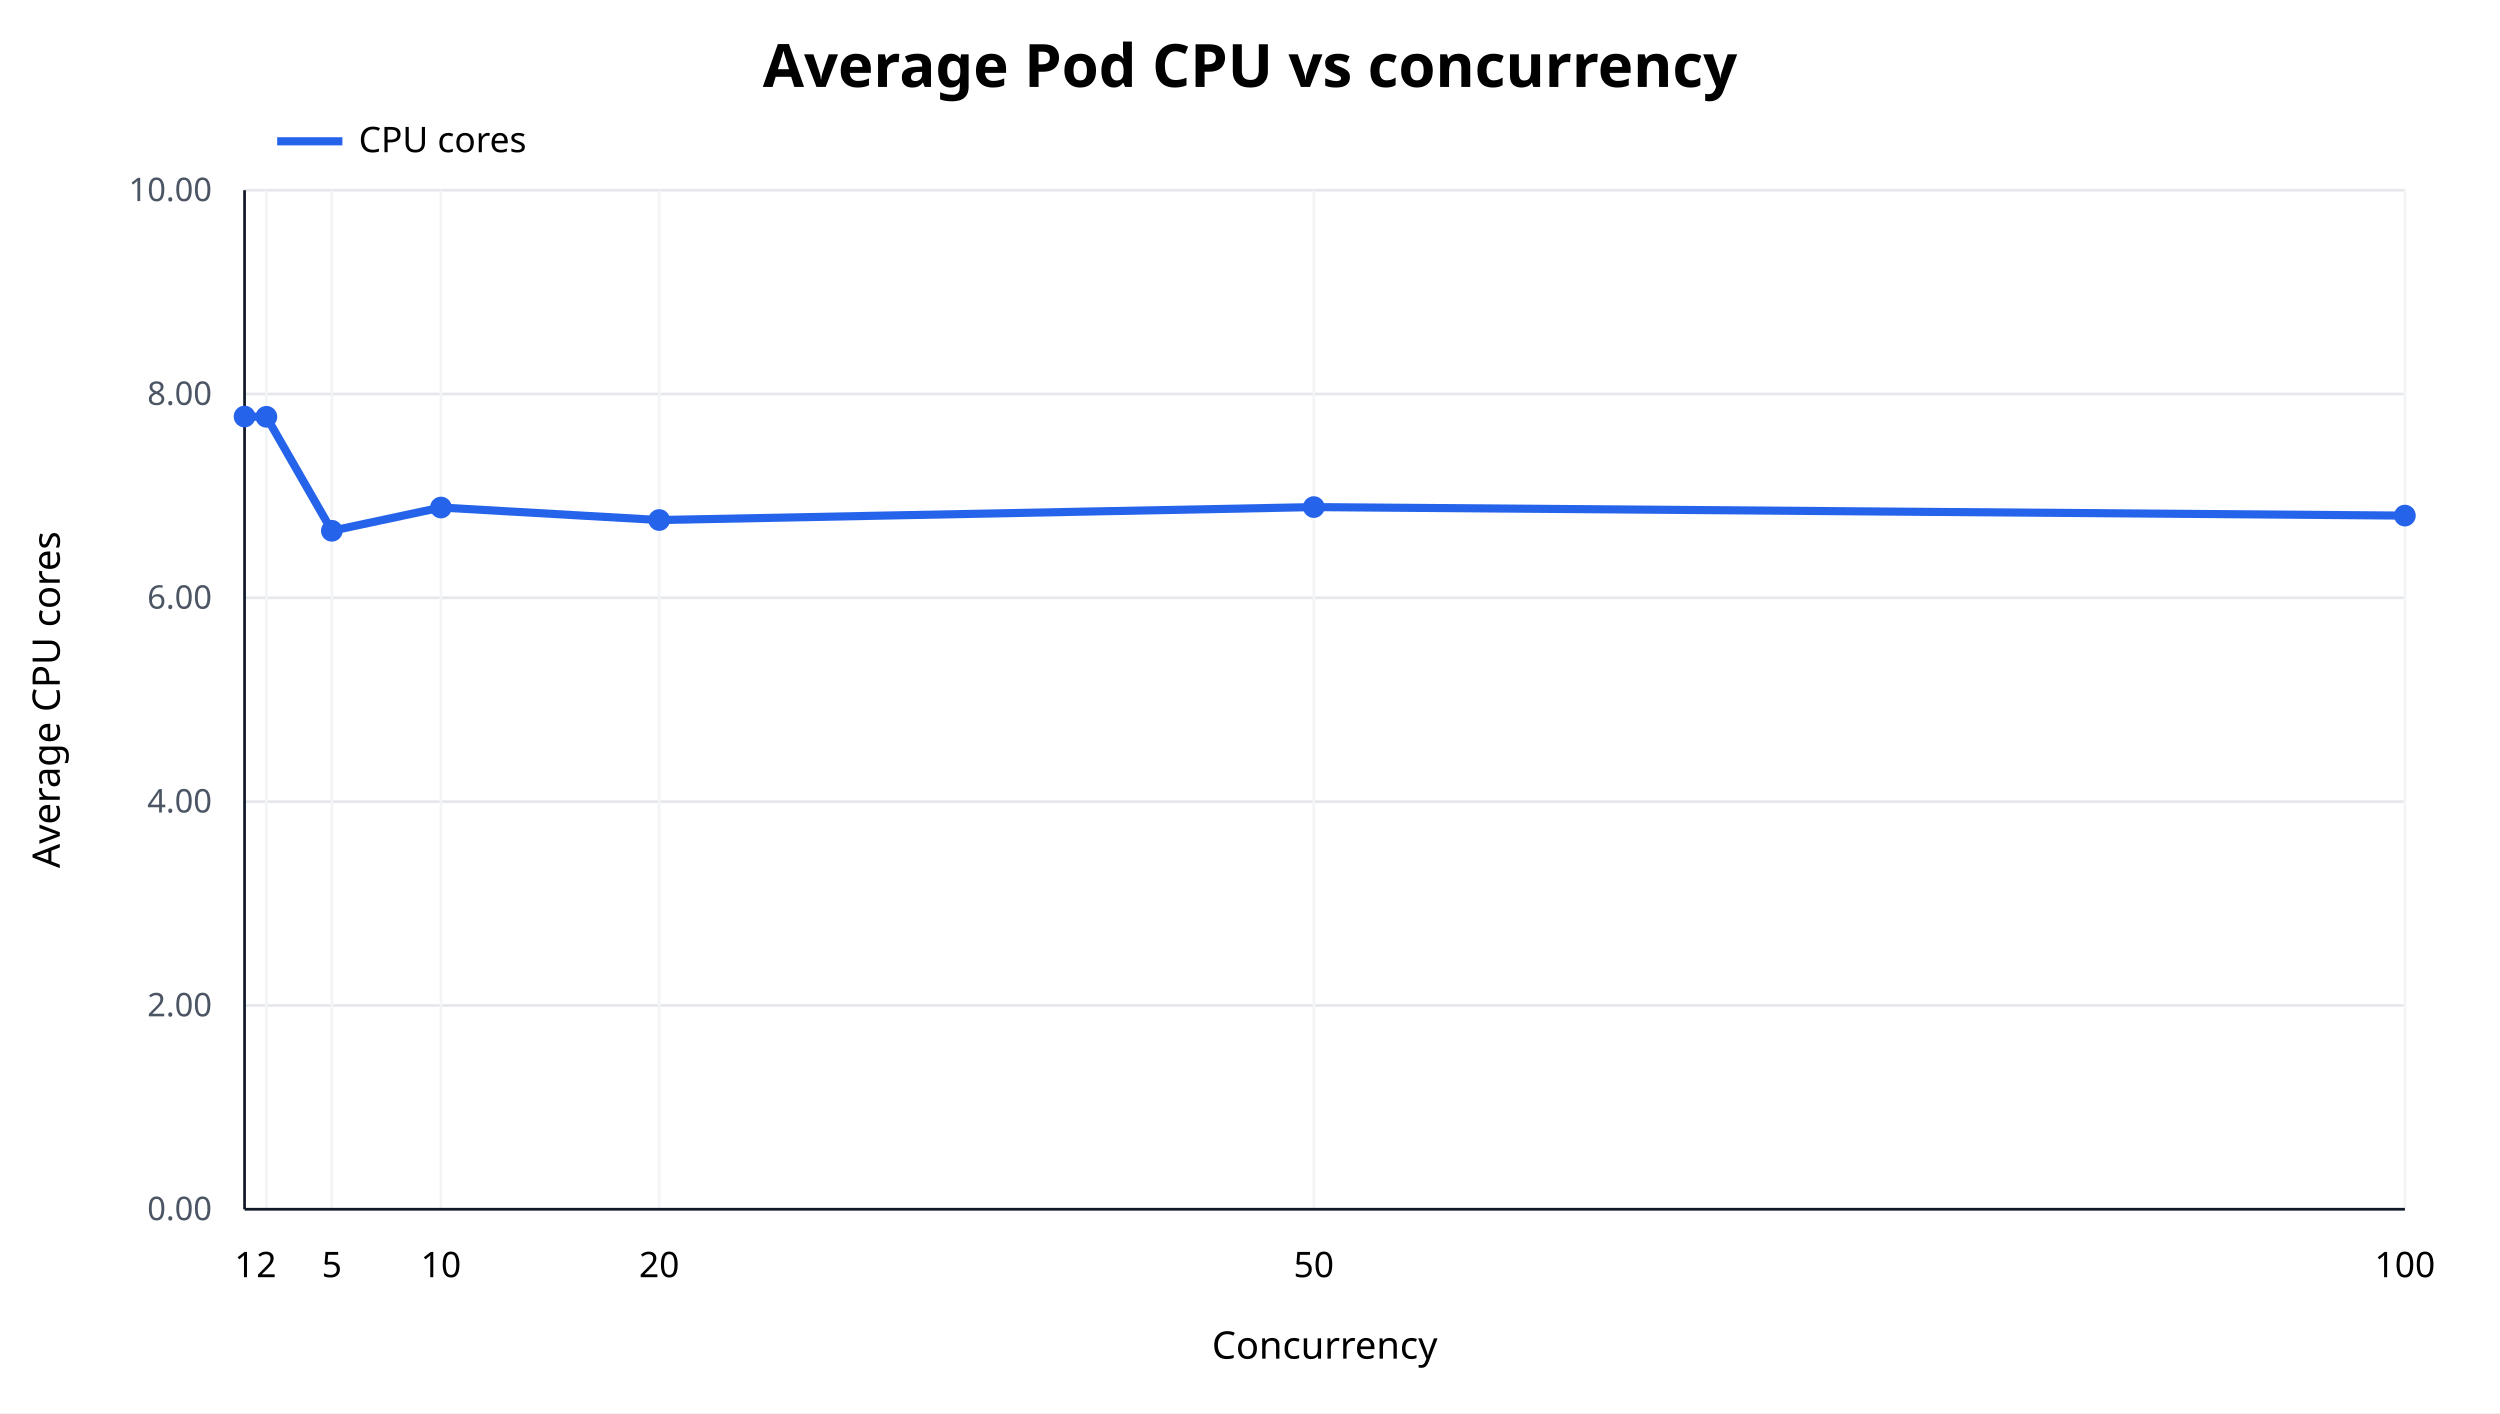
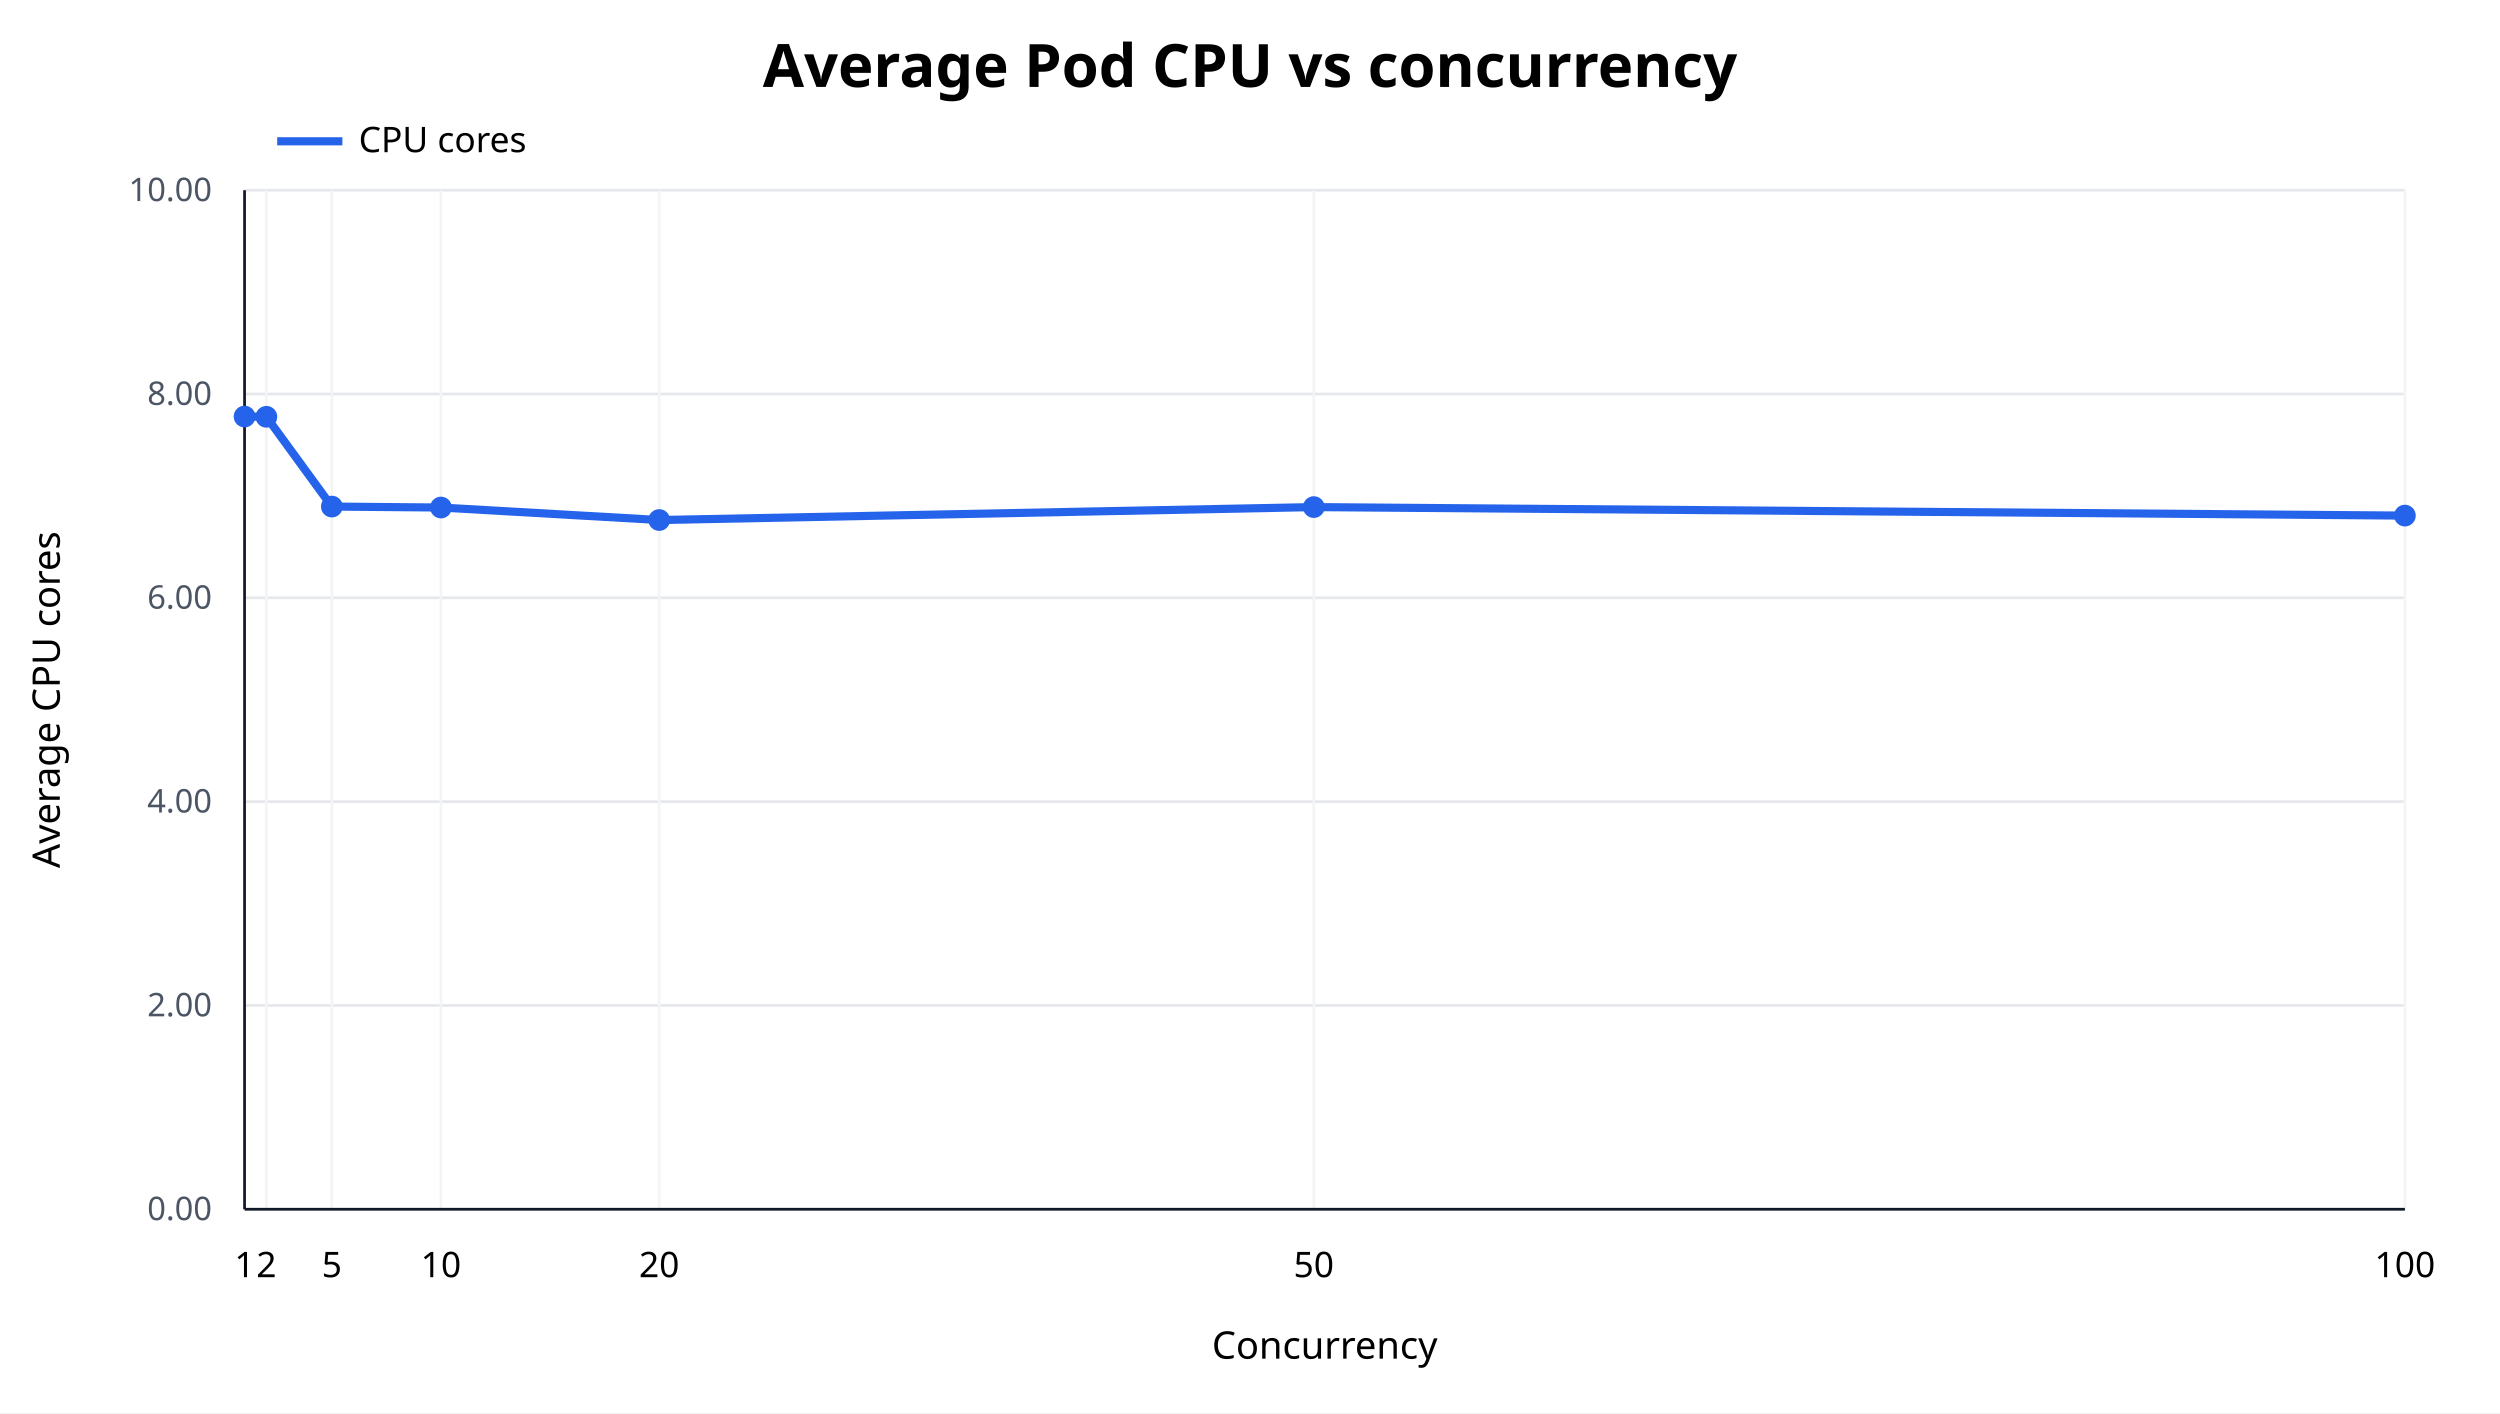
<svg xmlns="http://www.w3.org/2000/svg" width="920" height="520" viewBox="0 0 920 520">
  <rect width="100%" height="100%" fill="white" />
  <text x="460.0" y="32" text-anchor="middle" font-size="22" font-family="sans-serif" font-weight="600">Average Pod CPU vs concurrency</text>
  <line x1="90" y1="445.00" x2="885" y2="445.00" stroke="#e5e7eb" />
  <text x="78" y="449.00" text-anchor="end" font-size="12" font-family="sans-serif" fill="#4b5563">0.00</text>
  <line x1="90" y1="370.00" x2="885" y2="370.00" stroke="#e5e7eb" />
  <text x="78" y="374.00" text-anchor="end" font-size="12" font-family="sans-serif" fill="#4b5563">2.00</text>
  <line x1="90" y1="295.00" x2="885" y2="295.00" stroke="#e5e7eb" />
  <text x="78" y="299.00" text-anchor="end" font-size="12" font-family="sans-serif" fill="#4b5563">4.00</text>
  <line x1="90" y1="220.00" x2="885" y2="220.00" stroke="#e5e7eb" />
  <text x="78" y="224.00" text-anchor="end" font-size="12" font-family="sans-serif" fill="#4b5563">6.00</text>
  <line x1="90" y1="145.00" x2="885" y2="145.00" stroke="#e5e7eb" />
  <text x="78" y="149.00" text-anchor="end" font-size="12" font-family="sans-serif" fill="#4b5563">8.00</text>
  <line x1="90" y1="70.00" x2="885" y2="70.00" stroke="#e5e7eb" />
  <text x="78" y="74.00" text-anchor="end" font-size="12" font-family="sans-serif" fill="#4b5563">10.00</text>
  <line x1="90.00" y1="70" x2="90.00" y2="445" stroke="#f3f4f6" />
  <text x="90.00" y="470" text-anchor="middle" font-size="13" font-family="sans-serif">1</text>
  <line x1="98.03" y1="70" x2="98.03" y2="445" stroke="#f3f4f6" />
  <text x="98.03" y="470" text-anchor="middle" font-size="13" font-family="sans-serif">2</text>
  <line x1="122.12" y1="70" x2="122.12" y2="445" stroke="#f3f4f6" />
  <text x="122.12" y="470" text-anchor="middle" font-size="13" font-family="sans-serif">5</text>
  <line x1="162.27" y1="70" x2="162.27" y2="445" stroke="#f3f4f6" />
  <text x="162.27" y="470" text-anchor="middle" font-size="13" font-family="sans-serif">10</text>
  <line x1="242.58" y1="70" x2="242.58" y2="445" stroke="#f3f4f6" />
  <text x="242.58" y="470" text-anchor="middle" font-size="13" font-family="sans-serif">20</text>
  <line x1="483.48" y1="70" x2="483.48" y2="445" stroke="#f3f4f6" />
  <text x="483.48" y="470" text-anchor="middle" font-size="13" font-family="sans-serif">50</text>
  <line x1="885.00" y1="70" x2="885.00" y2="445" stroke="#f3f4f6" />
  <text x="885.00" y="470" text-anchor="middle" font-size="13" font-family="sans-serif">100</text>
  <line x1="90" y1="70" x2="90" y2="445" stroke="#111827" />
  <line x1="90" y1="445" x2="885" y2="445" stroke="#111827" />
  <text x="487.5" y="500" text-anchor="middle" font-size="14" font-family="sans-serif">Concurrency</text>
  <text transform="translate(22 257.5) rotate(-90)" text-anchor="middle" font-size="14" font-family="sans-serif">Average CPU cores</text>
-   <polyline points="90.00,153.29 98.03,153.38 122.12,195.33 162.27,186.77 242.58,191.37 483.48,186.61 885.00,189.74" fill="none" stroke="#2563eb" stroke-width="3" />
+   <polyline points="90.00,153.29 98.03,153.38 122.12,186.42 162.27,186.77 242.58,191.37 483.48,186.61 885.00,189.74" fill="none" stroke="#2563eb" stroke-width="3" />
  <circle cx="90.00" cy="153.29" r="4" fill="#2563eb" />
  <circle cx="98.03" cy="153.38" r="4" fill="#2563eb" />
-   <circle cx="122.12" cy="195.33" r="4" fill="#2563eb" />
+   <circle cx="122.12" cy="186.42" r="4" fill="#2563eb" />
  <circle cx="162.27" cy="186.77" r="4" fill="#2563eb" />
  <circle cx="242.58" cy="191.37" r="4" fill="#2563eb" />
  <circle cx="483.48" cy="186.61" r="4" fill="#2563eb" />
  <circle cx="885.00" cy="189.74" r="4" fill="#2563eb" />
  <line x1="102" y1="52" x2="126" y2="52" stroke="#2563eb" stroke-width="3" />
  <text x="132" y="56" font-size="13" font-family="sans-serif">CPU cores</text>
</svg>
